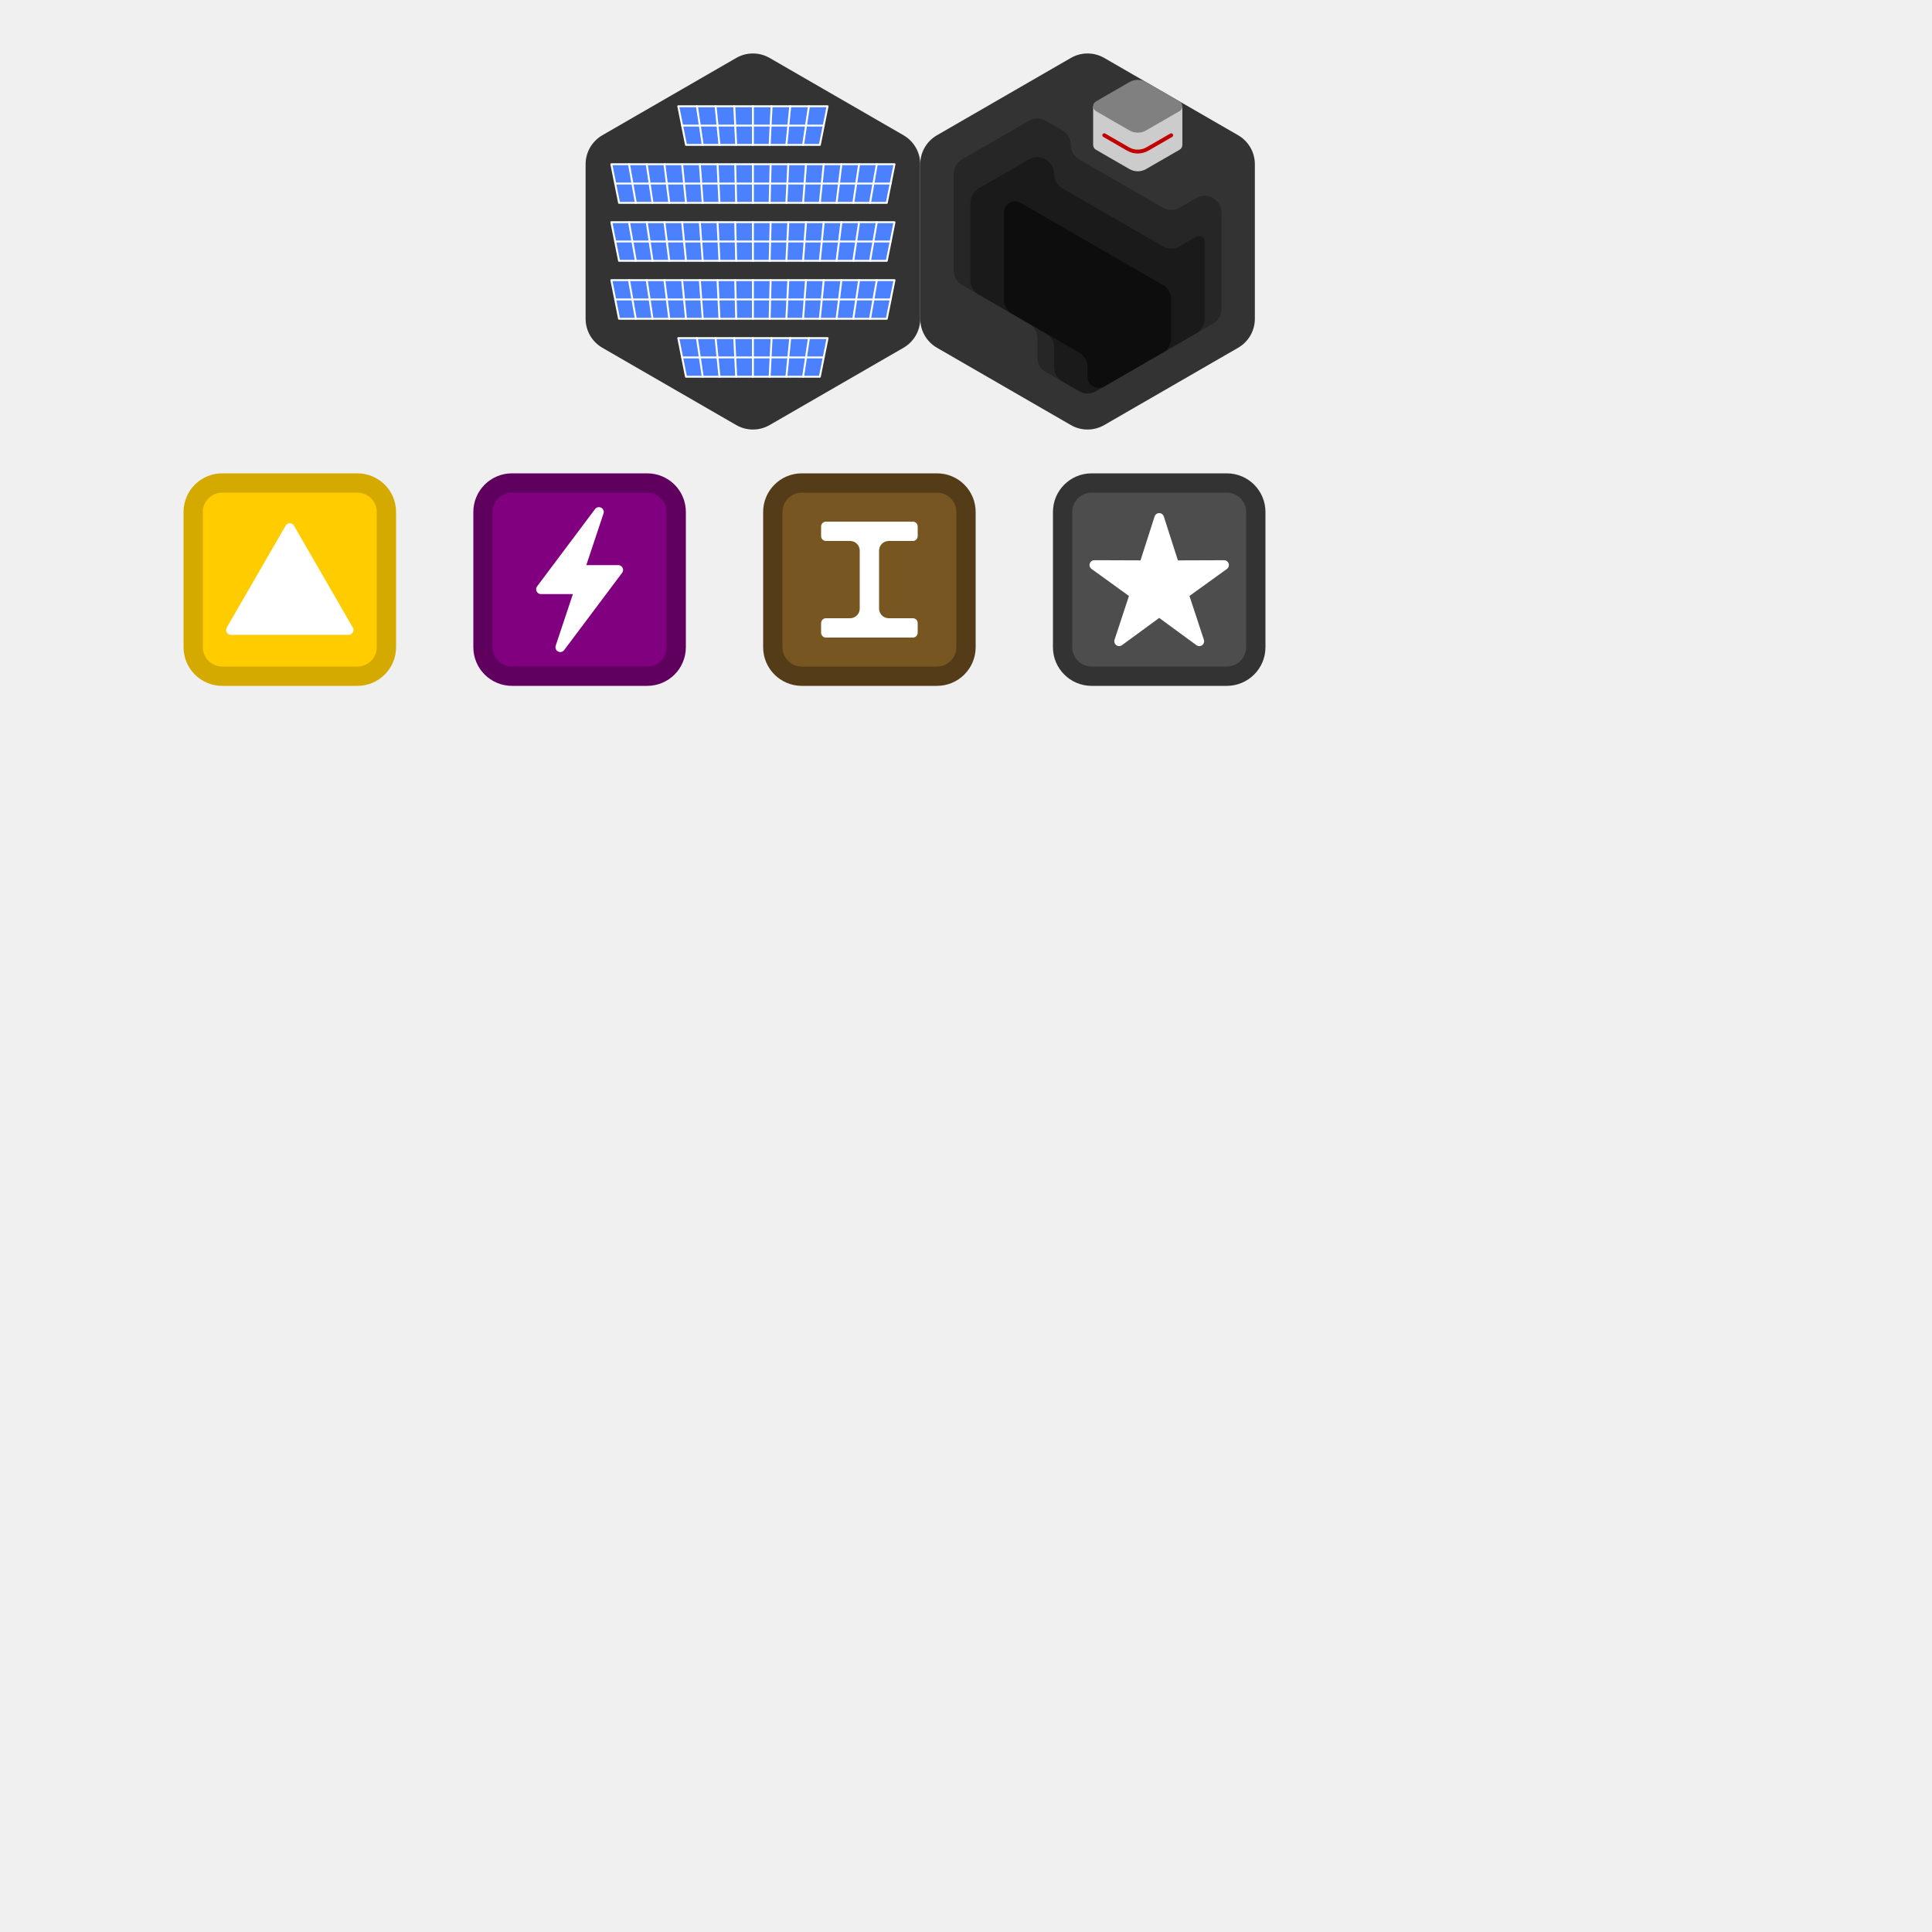
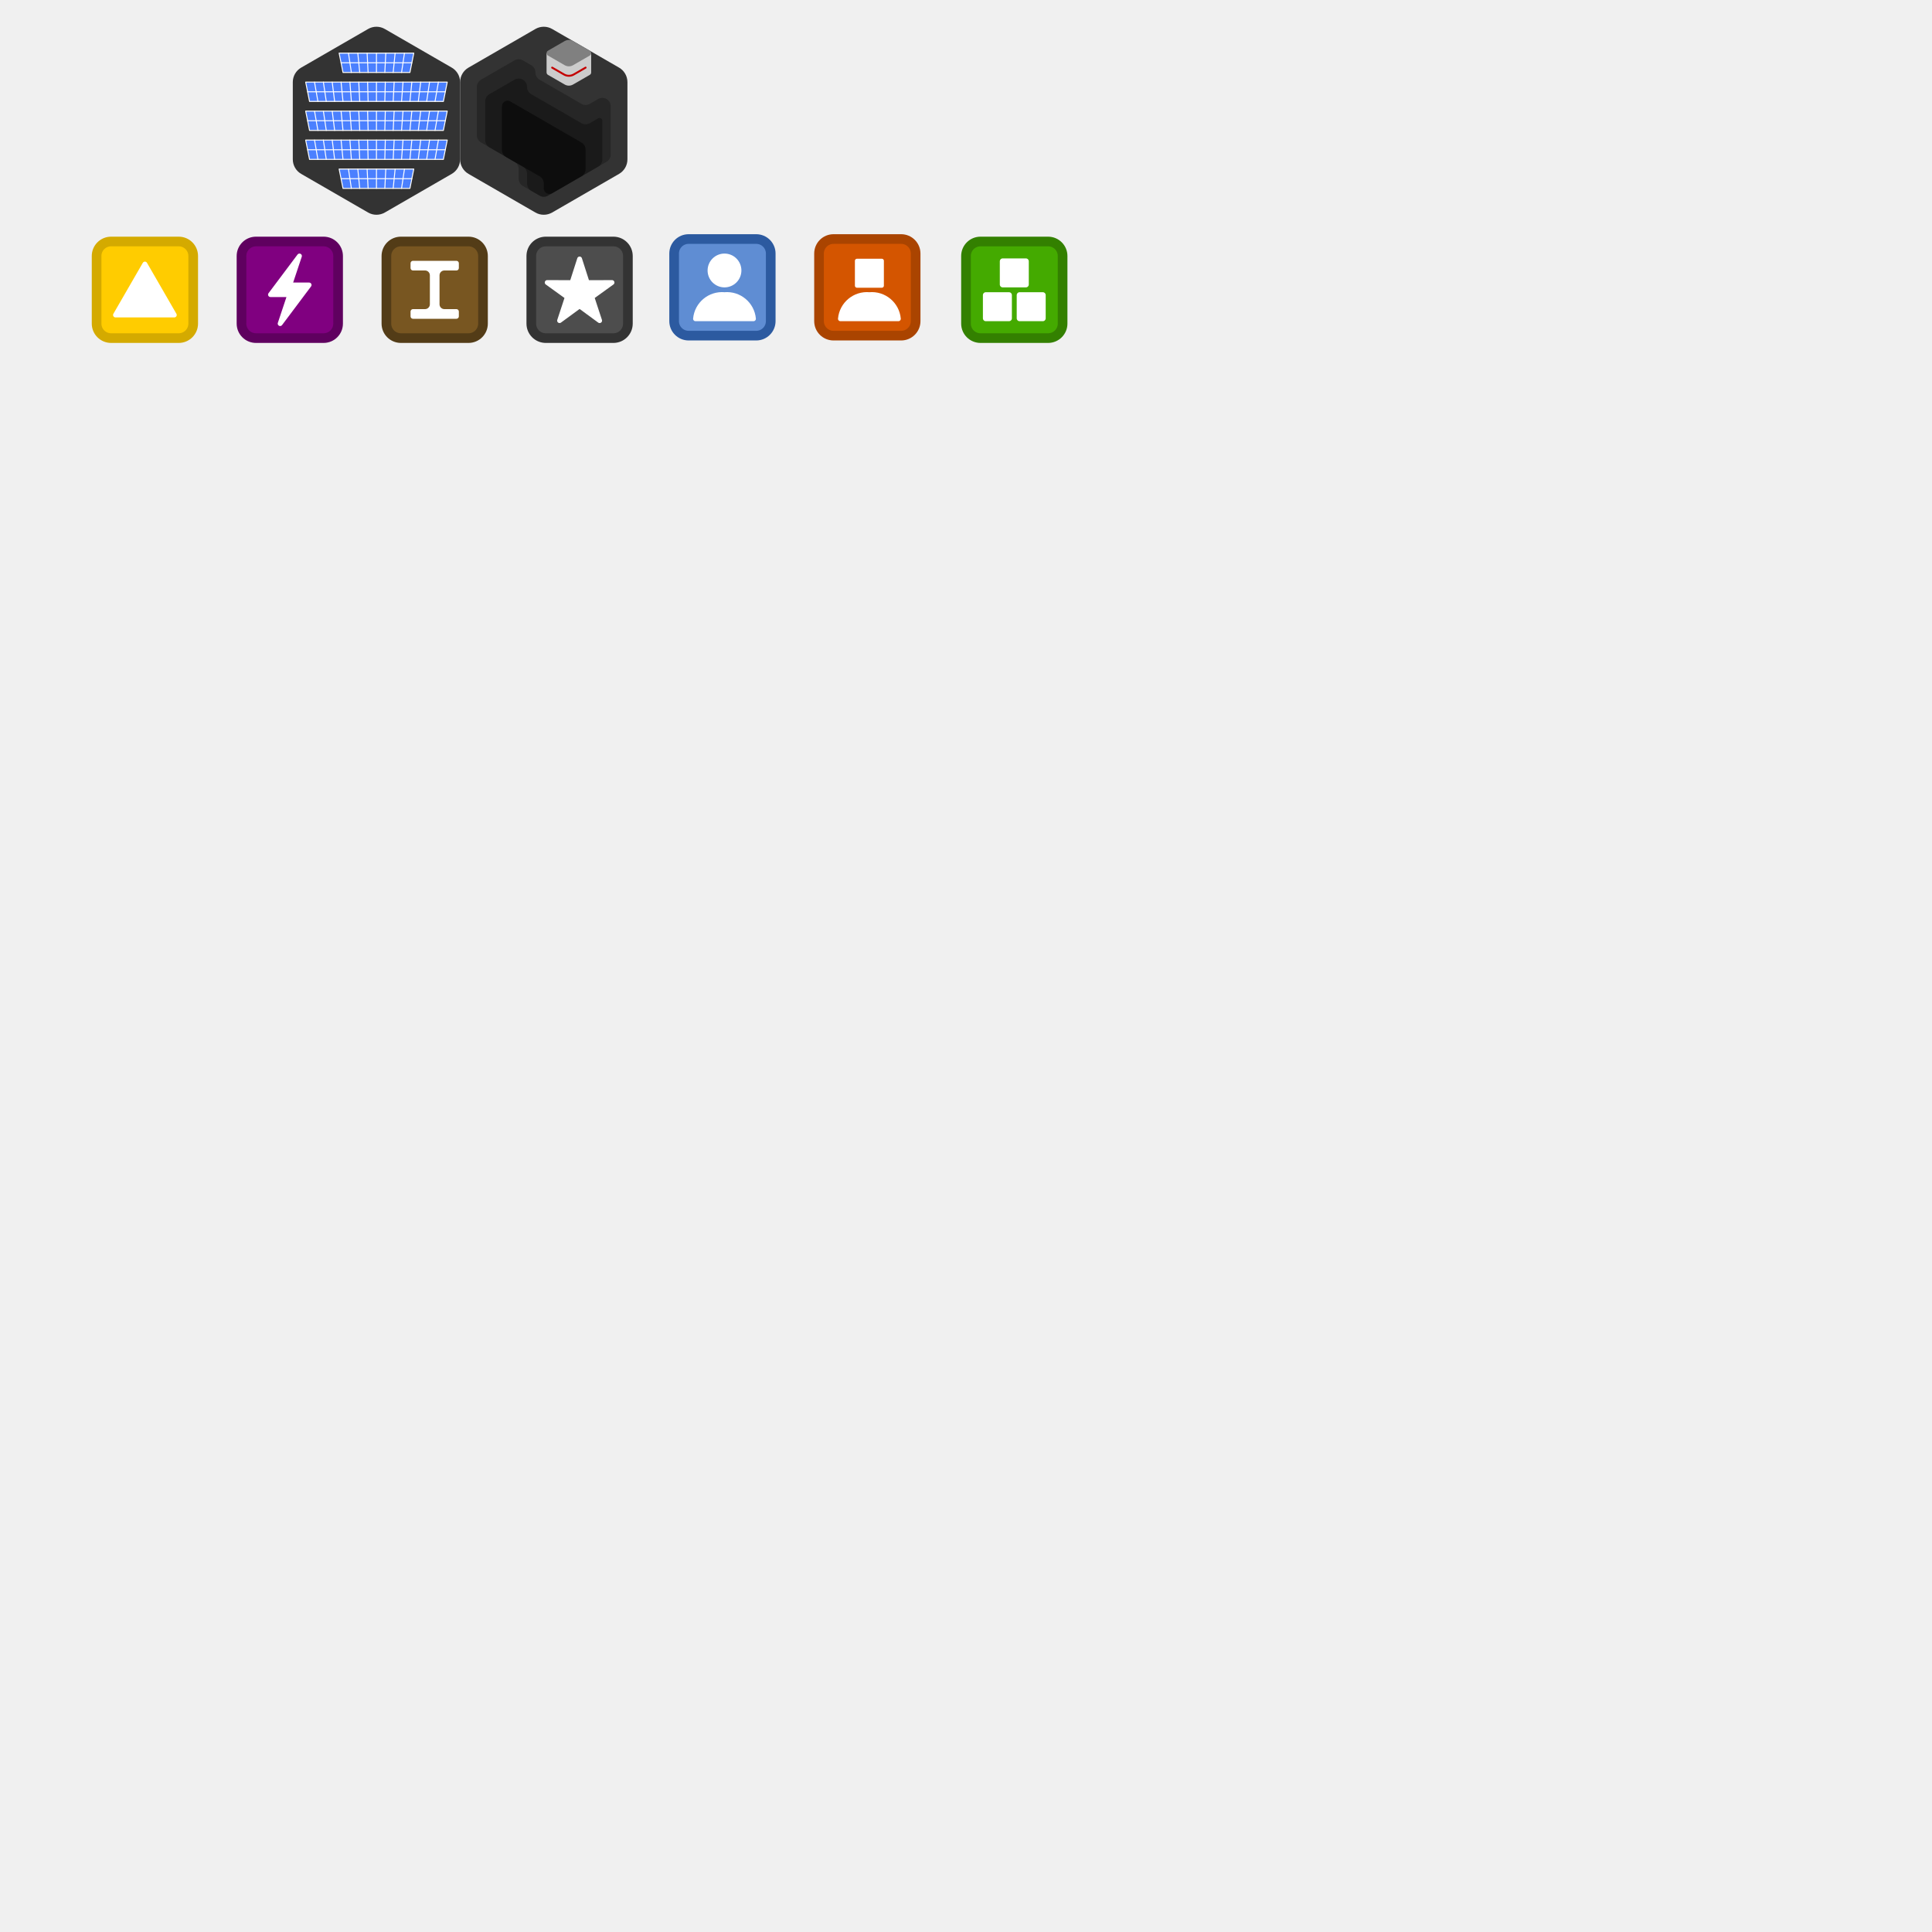
- <svg xmlns="http://www.w3.org/2000/svg" width="100mm" height="100mm" viewBox="0 0 100 100" version="1.1" id="svg5">
+ <svg xmlns="http://www.w3.org/2000/svg" width="200mm" height="200mm" viewBox="0 0 200 200" version="1.1" id="svg5">
  <defs id="defs2">
    </defs>
+   <g id="layer4-2-2" transform="translate(75.5,-0.4999979)">
+     <rect style="fill:#44aa00;fill-opacity:1;stroke:#338000;stroke-width:1;stroke-linejoin:round;stroke-dasharray:none;stroke-opacity:1" id="rect2-9-4-9" width="10" height="10" x="24.5" y="25.5" ry="1.5" />
+     <rect style="fill:#ffffff;fill-opacity:1;stroke:#ffffff;stroke-width:0.6;stroke-linecap:round;stroke-linejoin:round;stroke-dasharray:none;stroke-opacity:1" id="rect9" width="2.4" height="2.4" x="28.3" y="27.55" />
+     <rect style="fill:#ffffff;fill-opacity:1;stroke:#ffffff;stroke-width:0.6;stroke-linecap:round;stroke-linejoin:round;stroke-dasharray:none;stroke-opacity:1" id="rect9-7" width="2.4" height="2.4" x="26.55" y="31.05" />
+     <rect style="fill:#ffffff;fill-opacity:1;stroke:#ffffff;stroke-width:0.6;stroke-linecap:round;stroke-linejoin:round;stroke-dasharray:none;stroke-opacity:1" id="rect9-3" width="2.4" height="2.4" x="30.05" y="31.05" />
+   </g>
  <g id="layer1">
-     <path style="fill:#333333;stroke:#ffffff;stroke-width:0;stroke-linecap:round;stroke-linejoin:round;fill-opacity:1" id="path328-1" d="m 12.557,12.75 -3.464,2 a 0.866,0.866 180 0 1 -0.866,0 l -3.464,-2 A 0.866,0.866 60 0 1 4.33,12 l -10e-8,-4 a 0.866,0.866 120 0 1 0.433,-0.75 L 8.227,5.25 a 0.866,0.866 180 0 1 0.866,0 l 3.464,2 a 0.866,0.866 60 0 1 0.433,0.75 L 12.99,12 a 0.866,0.866 120 0 1 -0.433,0.75 z" transform="matrix(2,0,0,2,21.65102,-7.499999)" />
+     <path style="fill:#333333;fill-opacity:1;stroke:#ffffff;stroke-width:0;stroke-linecap:round;stroke-linejoin:round" id="path328-1" d="m 12.557,12.75 -3.464,2 a 0.866,0.866 180 0 1 -0.866,0 l -3.464,-2 A 0.866,0.866 60 0 1 4.33,12 l -10e-8,-4 a 0.866,0.866 120 0 1 0.433,-0.75 L 8.227,5.25 a 0.866,0.866 180 0 1 0.866,0 l 3.464,2 a 0.866,0.866 60 0 1 0.433,0.75 L 12.99,12 a 0.866,0.866 120 0 1 -0.433,0.75 z" transform="matrix(2,0,0,2,21.65102,-7.499999)" />
    <g id="g26768">
      <path style="fill:#4b80ff;fill-opacity:1;stroke:#ffffff;stroke-width:0.1;stroke-linecap:round;stroke-linejoin:round;stroke-dasharray:none" d="m 35.507,19.5 h 6.928 l 0.4,-2 h -7.728 z" id="path14185-8-7" />
      <path style="fill:#4b80ff;fill-opacity:1;stroke:#ffffff;stroke-width:0.1;stroke-linecap:round;stroke-linejoin:round;stroke-dasharray:none" d="m 35.307,18.5 h 7.328" id="path22693-6" />
      <path style="fill:#4b80ff;fill-opacity:1;stroke:#ffffff;stroke-width:0.1;stroke-linecap:round;stroke-linejoin:round;stroke-dasharray:none" d="m 38.971,19.5 v -2" id="path24257" />
      <path style="fill:#4b80ff;fill-opacity:1;stroke:#ffffff;stroke-width:0.1;stroke-linecap:round;stroke-linejoin:round;stroke-dasharray:none" d="M 37.239,19.5 37.039,17.5" id="path24257-3" />
      <path style="fill:#4b80ff;fill-opacity:1;stroke:#ffffff;stroke-width:0.1;stroke-linecap:round;stroke-linejoin:round;stroke-dasharray:none" d="m 40.703,19.5 0.2,-2" id="path24257-1" />
      <path style="fill:#4b80ff;fill-opacity:1;stroke:#ffffff;stroke-width:0.1;stroke-linecap:round;stroke-linejoin:round;stroke-dasharray:none" d="M 41.569,19.5 41.869,17.5" id="path24257-9" />
      <path style="fill:#4b80ff;fill-opacity:1;stroke:#ffffff;stroke-width:0.1;stroke-linecap:round;stroke-linejoin:round;stroke-dasharray:none" d="m 39.837,19.5 0.1,-2" id="path24257-4" />
      <path style="fill:#4b80ff;fill-opacity:1;stroke:#ffffff;stroke-width:0.1;stroke-linecap:round;stroke-linejoin:round;stroke-dasharray:none" d="M 38.105,19.5 38.005,17.5" id="path24257-7" />
      <path style="fill:#4b80ff;fill-opacity:1;stroke:#ffffff;stroke-width:0.1;stroke-linecap:round;stroke-linejoin:round;stroke-dasharray:none" d="M 36.373,19.5 36.073,17.5" id="path24257-8" />
    </g>
    <g id="g26768-2" transform="translate(1.7029995e-7,-12)">
      <path style="fill:#4b80ff;fill-opacity:1;stroke:#ffffff;stroke-width:0.1;stroke-linecap:round;stroke-linejoin:round;stroke-dasharray:none" d="m 35.507,19.5 h 6.928 l 0.4,-2 h -7.728 z" id="path14185-8-7-6" />
      <path style="fill:#4b80ff;fill-opacity:1;stroke:#ffffff;stroke-width:0.1;stroke-linecap:round;stroke-linejoin:round;stroke-dasharray:none" d="m 35.307,18.5 h 7.328" id="path22693-6-1" />
      <path style="fill:#4b80ff;fill-opacity:1;stroke:#ffffff;stroke-width:0.1;stroke-linecap:round;stroke-linejoin:round;stroke-dasharray:none" d="m 38.971,19.5 v -2" id="path24257-0" />
      <path style="fill:#4b80ff;fill-opacity:1;stroke:#ffffff;stroke-width:0.1;stroke-linecap:round;stroke-linejoin:round;stroke-dasharray:none" d="M 37.239,19.5 37.039,17.5" id="path24257-3-6" />
      <path style="fill:#4b80ff;fill-opacity:1;stroke:#ffffff;stroke-width:0.1;stroke-linecap:round;stroke-linejoin:round;stroke-dasharray:none" d="m 40.703,19.5 0.2,-2" id="path24257-1-1" />
      <path style="fill:#4b80ff;fill-opacity:1;stroke:#ffffff;stroke-width:0.1;stroke-linecap:round;stroke-linejoin:round;stroke-dasharray:none" d="M 41.569,19.5 41.869,17.5" id="path24257-9-5" />
      <path style="fill:#4b80ff;fill-opacity:1;stroke:#ffffff;stroke-width:0.1;stroke-linecap:round;stroke-linejoin:round;stroke-dasharray:none" d="m 39.837,19.5 0.1,-2" id="path24257-4-9" />
      <path style="fill:#4b80ff;fill-opacity:1;stroke:#ffffff;stroke-width:0.1;stroke-linecap:round;stroke-linejoin:round;stroke-dasharray:none" d="M 38.105,19.5 38.005,17.5" id="path24257-7-4" />
      <path style="fill:#4b80ff;fill-opacity:1;stroke:#ffffff;stroke-width:0.1;stroke-linecap:round;stroke-linejoin:round;stroke-dasharray:none" d="M 36.373,19.5 36.073,17.5" id="path24257-8-9" />
    </g>
    <g id="g26757">
      <path style="fill:#4b80ff;fill-opacity:1;stroke:#ffffff;stroke-width:0.1;stroke-linecap:round;stroke-linejoin:round;stroke-dasharray:none" d="m 32.043,16.5 h 13.856 l 0.4,-2 H 31.643 Z" id="path14185-8-2-9" />
      <path style="fill:#4b80ff;fill-opacity:1;stroke:#ffffff;stroke-width:0.1;stroke-linecap:round;stroke-linejoin:round;stroke-dasharray:none" d="M 31.843,15.5 H 46.099" id="path22693-1-9" />
      <path style="fill:#4b80ff;fill-opacity:1;stroke:#ffffff;stroke-width:0.1;stroke-linecap:round;stroke-linejoin:round;stroke-dasharray:none" d="m 38.971,16.5 v -2" id="path25803" />
      <path style="fill:#4b80ff;fill-opacity:1;stroke:#ffffff;stroke-width:0.1;stroke-linecap:round;stroke-linejoin:round;stroke-dasharray:none" d="m 39.837,16.5 0.05,-2" id="path25803-4" />
      <path style="fill:#4b80ff;fill-opacity:1;stroke:#ffffff;stroke-width:0.1;stroke-linecap:round;stroke-linejoin:round;stroke-dasharray:none" d="m 40.703,16.5 0.1,-2" id="path25803-5" />
      <path style="fill:#4b80ff;fill-opacity:1;stroke:#ffffff;stroke-width:0.1;stroke-linecap:round;stroke-linejoin:round;stroke-dasharray:none" d="M 41.569,16.5 41.719,14.5" id="path25803-0" />
      <path style="fill:#4b80ff;fill-opacity:1;stroke:#ffffff;stroke-width:0.1;stroke-linecap:round;stroke-linejoin:round;stroke-dasharray:none" d="M 42.435,16.5 42.635,14.5" id="path25803-3" />
      <path style="fill:#4b80ff;fill-opacity:1;stroke:#ffffff;stroke-width:0.1;stroke-linecap:round;stroke-linejoin:round;stroke-dasharray:none" d="M 44.167,16.5 44.467,14.5" id="path25803-6" />
      <path style="fill:#4b80ff;fill-opacity:1;stroke:#ffffff;stroke-width:0.1;stroke-linecap:round;stroke-linejoin:round;stroke-dasharray:none" d="m 45.033,16.5 0.35,-2" id="path25803-1" />
      <path style="fill:#4b80ff;fill-opacity:1;stroke:#ffffff;stroke-width:0.1;stroke-linecap:round;stroke-linejoin:round;stroke-dasharray:none" d="M 43.301,16.5 43.551,14.5" id="path25803-06" />
      <path style="fill:#4b80ff;fill-opacity:1;stroke:#ffffff;stroke-width:0.1;stroke-linecap:round;stroke-linejoin:round;stroke-dasharray:none" d="M 38.105,16.5 38.055,14.5" id="path25803-32" />
      <path style="fill:#4b80ff;fill-opacity:1;stroke:#ffffff;stroke-width:0.1;stroke-linecap:round;stroke-linejoin:round;stroke-dasharray:none" d="M 37.239,16.5 37.139,14.5" id="path25803-061" />
      <path style="fill:#4b80ff;fill-opacity:1;stroke:#ffffff;stroke-width:0.1;stroke-linecap:round;stroke-linejoin:round;stroke-dasharray:none" d="M 36.373,16.5 36.223,14.5" id="path25803-55" />
      <path style="fill:#4b80ff;fill-opacity:1;stroke:#ffffff;stroke-width:0.1;stroke-linecap:round;stroke-linejoin:round;stroke-dasharray:none" d="M 35.507,16.5 35.307,14.5" id="path25803-47" />
      <path style="fill:#4b80ff;fill-opacity:1;stroke:#ffffff;stroke-width:0.1;stroke-linecap:round;stroke-linejoin:round;stroke-dasharray:none" d="M 34.641,16.5 34.391,14.5" id="path25803-65" />
      <path style="fill:#4b80ff;fill-opacity:1;stroke:#ffffff;stroke-width:0.1;stroke-linecap:round;stroke-linejoin:round;stroke-dasharray:none" d="M 33.775,16.5 33.475,14.5" id="path25803-69" />
      <path style="fill:#4b80ff;fill-opacity:1;stroke:#ffffff;stroke-width:0.1;stroke-linecap:round;stroke-linejoin:round;stroke-dasharray:none" d="M 32.909,16.5 32.559,14.5" id="path25803-45" />
    </g>
    <g id="g26757-2" transform="translate(1.7029995e-7,-3)">
      <path style="fill:#4b80ff;fill-opacity:1;stroke:#ffffff;stroke-width:0.1;stroke-linecap:round;stroke-linejoin:round;stroke-dasharray:none" d="m 32.043,16.5 h 13.856 l 0.4,-2 H 31.643 Z" id="path14185-8-2-9-5" />
      <path style="fill:#4b80ff;fill-opacity:1;stroke:#ffffff;stroke-width:0.1;stroke-linecap:round;stroke-linejoin:round;stroke-dasharray:none" d="M 31.843,15.5 H 46.099" id="path22693-1-9-4" />
      <path style="fill:#4b80ff;fill-opacity:1;stroke:#ffffff;stroke-width:0.1;stroke-linecap:round;stroke-linejoin:round;stroke-dasharray:none" d="m 38.971,16.5 v -2" id="path25803-7" />
      <path style="fill:#4b80ff;fill-opacity:1;stroke:#ffffff;stroke-width:0.1;stroke-linecap:round;stroke-linejoin:round;stroke-dasharray:none" d="m 39.837,16.5 0.05,-2" id="path25803-4-4" />
      <path style="fill:#4b80ff;fill-opacity:1;stroke:#ffffff;stroke-width:0.1;stroke-linecap:round;stroke-linejoin:round;stroke-dasharray:none" d="m 40.703,16.5 0.1,-2" id="path25803-5-4" />
      <path style="fill:#4b80ff;fill-opacity:1;stroke:#ffffff;stroke-width:0.1;stroke-linecap:round;stroke-linejoin:round;stroke-dasharray:none" d="M 41.569,16.5 41.719,14.5" id="path25803-0-3" />
      <path style="fill:#4b80ff;fill-opacity:1;stroke:#ffffff;stroke-width:0.1;stroke-linecap:round;stroke-linejoin:round;stroke-dasharray:none" d="M 42.435,16.5 42.635,14.5" id="path25803-3-0" />
      <path style="fill:#4b80ff;fill-opacity:1;stroke:#ffffff;stroke-width:0.1;stroke-linecap:round;stroke-linejoin:round;stroke-dasharray:none" d="M 44.167,16.5 44.467,14.5" id="path25803-6-7" />
      <path style="fill:#4b80ff;fill-opacity:1;stroke:#ffffff;stroke-width:0.1;stroke-linecap:round;stroke-linejoin:round;stroke-dasharray:none" d="m 45.033,16.5 0.35,-2" id="path25803-1-8" />
      <path style="fill:#4b80ff;fill-opacity:1;stroke:#ffffff;stroke-width:0.1;stroke-linecap:round;stroke-linejoin:round;stroke-dasharray:none" d="M 43.301,16.5 43.551,14.5" id="path25803-06-6" />
      <path style="fill:#4b80ff;fill-opacity:1;stroke:#ffffff;stroke-width:0.1;stroke-linecap:round;stroke-linejoin:round;stroke-dasharray:none" d="M 38.105,16.5 38.055,14.5" id="path25803-32-8" />
      <path style="fill:#4b80ff;fill-opacity:1;stroke:#ffffff;stroke-width:0.1;stroke-linecap:round;stroke-linejoin:round;stroke-dasharray:none" d="M 37.239,16.5 37.139,14.5" id="path25803-061-8" />
      <path style="fill:#4b80ff;fill-opacity:1;stroke:#ffffff;stroke-width:0.1;stroke-linecap:round;stroke-linejoin:round;stroke-dasharray:none" d="M 36.373,16.5 36.223,14.5" id="path25803-55-4" />
      <path style="fill:#4b80ff;fill-opacity:1;stroke:#ffffff;stroke-width:0.1;stroke-linecap:round;stroke-linejoin:round;stroke-dasharray:none" d="M 35.507,16.5 35.307,14.5" id="path25803-47-3" />
      <path style="fill:#4b80ff;fill-opacity:1;stroke:#ffffff;stroke-width:0.1;stroke-linecap:round;stroke-linejoin:round;stroke-dasharray:none" d="M 34.641,16.5 34.391,14.5" id="path25803-65-1" />
      <path style="fill:#4b80ff;fill-opacity:1;stroke:#ffffff;stroke-width:0.1;stroke-linecap:round;stroke-linejoin:round;stroke-dasharray:none" d="M 33.775,16.5 33.475,14.5" id="path25803-69-4" />
      <path style="fill:#4b80ff;fill-opacity:1;stroke:#ffffff;stroke-width:0.1;stroke-linecap:round;stroke-linejoin:round;stroke-dasharray:none" d="M 32.909,16.5 32.559,14.5" id="path25803-45-9" />
    </g>
    <g id="g26757-20" transform="translate(1.7029996e-7,-6)">
      <path style="fill:#4b80ff;fill-opacity:1;stroke:#ffffff;stroke-width:0.1;stroke-linecap:round;stroke-linejoin:round;stroke-dasharray:none" d="m 32.043,16.5 h 13.856 l 0.4,-2 H 31.643 Z" id="path14185-8-2-9-6" />
      <path style="fill:#4b80ff;fill-opacity:1;stroke:#ffffff;stroke-width:0.1;stroke-linecap:round;stroke-linejoin:round;stroke-dasharray:none" d="M 31.843,15.5 H 46.099" id="path22693-1-9-8" />
      <path style="fill:#4b80ff;fill-opacity:1;stroke:#ffffff;stroke-width:0.1;stroke-linecap:round;stroke-linejoin:round;stroke-dasharray:none" d="m 38.971,16.5 v -2" id="path25803-9" />
      <path style="fill:#4b80ff;fill-opacity:1;stroke:#ffffff;stroke-width:0.1;stroke-linecap:round;stroke-linejoin:round;stroke-dasharray:none" d="m 39.837,16.5 0.05,-2" id="path25803-4-2" />
      <path style="fill:#4b80ff;fill-opacity:1;stroke:#ffffff;stroke-width:0.1;stroke-linecap:round;stroke-linejoin:round;stroke-dasharray:none" d="m 40.703,16.5 0.1,-2" id="path25803-5-6" />
      <path style="fill:#4b80ff;fill-opacity:1;stroke:#ffffff;stroke-width:0.1;stroke-linecap:round;stroke-linejoin:round;stroke-dasharray:none" d="M 41.569,16.5 41.719,14.5" id="path25803-0-6" />
      <path style="fill:#4b80ff;fill-opacity:1;stroke:#ffffff;stroke-width:0.1;stroke-linecap:round;stroke-linejoin:round;stroke-dasharray:none" d="M 42.435,16.5 42.635,14.5" id="path25803-3-4" />
      <path style="fill:#4b80ff;fill-opacity:1;stroke:#ffffff;stroke-width:0.1;stroke-linecap:round;stroke-linejoin:round;stroke-dasharray:none" d="M 44.167,16.5 44.467,14.5" id="path25803-6-9" />
      <path style="fill:#4b80ff;fill-opacity:1;stroke:#ffffff;stroke-width:0.1;stroke-linecap:round;stroke-linejoin:round;stroke-dasharray:none" d="m 45.033,16.5 0.35,-2" id="path25803-1-5" />
      <path style="fill:#4b80ff;fill-opacity:1;stroke:#ffffff;stroke-width:0.1;stroke-linecap:round;stroke-linejoin:round;stroke-dasharray:none" d="M 43.301,16.5 43.551,14.5" id="path25803-06-0" />
      <path style="fill:#4b80ff;fill-opacity:1;stroke:#ffffff;stroke-width:0.1;stroke-linecap:round;stroke-linejoin:round;stroke-dasharray:none" d="M 38.105,16.5 38.055,14.5" id="path25803-32-4" />
      <path style="fill:#4b80ff;fill-opacity:1;stroke:#ffffff;stroke-width:0.1;stroke-linecap:round;stroke-linejoin:round;stroke-dasharray:none" d="M 37.239,16.5 37.139,14.5" id="path25803-061-87" />
      <path style="fill:#4b80ff;fill-opacity:1;stroke:#ffffff;stroke-width:0.1;stroke-linecap:round;stroke-linejoin:round;stroke-dasharray:none" d="M 36.373,16.5 36.223,14.5" id="path25803-55-1" />
      <path style="fill:#4b80ff;fill-opacity:1;stroke:#ffffff;stroke-width:0.1;stroke-linecap:round;stroke-linejoin:round;stroke-dasharray:none" d="M 35.507,16.5 35.307,14.5" id="path25803-47-7" />
      <path style="fill:#4b80ff;fill-opacity:1;stroke:#ffffff;stroke-width:0.1;stroke-linecap:round;stroke-linejoin:round;stroke-dasharray:none" d="M 34.641,16.5 34.391,14.5" id="path25803-65-2" />
      <path style="fill:#4b80ff;fill-opacity:1;stroke:#ffffff;stroke-width:0.1;stroke-linecap:round;stroke-linejoin:round;stroke-dasharray:none" d="M 33.775,16.5 33.475,14.5" id="path25803-69-7" />
      <path style="fill:#4b80ff;fill-opacity:1;stroke:#ffffff;stroke-width:0.1;stroke-linecap:round;stroke-linejoin:round;stroke-dasharray:none" d="M 32.909,16.5 32.559,14.5" id="path25803-45-2" />
    </g>
  </g>
  <g id="layer2">
-     <path style="fill:#333333;stroke:#ffffff;stroke-width:0;stroke-linecap:round;stroke-linejoin:round;fill-opacity:1" id="path328-1-7" d="m 12.557,12.75 -3.464,2 a 0.866,0.866 180 0 1 -0.866,0 l -3.464,-2 A 0.866,0.866 60 0 1 4.33,12 l -10e-8,-4 a 0.866,0.866 120 0 1 0.433,-0.75 L 8.227,5.25 a 0.866,0.866 180 0 1 0.866,0 l 3.464,2 a 0.866,0.866 60 0 1 0.433,0.75 L 12.99,12 a 0.866,0.866 120 0 1 -0.433,0.75 z" transform="matrix(2,0,0,2,38.97114,-7.499999)" />
+     <path style="fill:#333333;fill-opacity:1;stroke:#ffffff;stroke-width:0;stroke-linecap:round;stroke-linejoin:round" id="path328-1-7" d="m 12.557,12.75 -3.464,2 a 0.866,0.866 180 0 1 -0.866,0 l -3.464,-2 A 0.866,0.866 60 0 1 4.33,12 l -10e-8,-4 a 0.866,0.866 120 0 1 0.433,-0.75 L 8.227,5.25 a 0.866,0.866 180 0 1 0.866,0 l 3.464,2 a 0.866,0.866 60 0 1 0.433,0.75 L 12.99,12 a 0.866,0.866 120 0 1 -0.433,0.75 z" transform="matrix(2,0,0,2,38.97114,-7.499999)" />
    <path style="fill:#262626;fill-opacity:1;stroke:#ffffff;stroke-width:0;stroke-linecap:round;stroke-linejoin:round;stroke-dasharray:none" d="m 49.796,8.25 3.464,-2 a 0.866,0.866 9.8348588e-6 0 1 0.866,10e-8 l 0.866,0.5 a 0.866,0.866 60 0 1 0.433,0.75 0.866,0.866 60 0 0 0.433,0.75 L 60.189,10.75 a 0.866,0.866 1.7538248e-5 0 0 0.866,0 l 0.866,-0.5 a 0.866,0.866 5.0133864e-5 0 1 0.866,10e-7 A 0.866,0.866 60 0 1 63.22,11 v 5 a 0.866,0.866 120 0 1 -0.433,0.75 l -6.062,3.5 a 0.866,0.866 180 0 1 -0.866,0 l -1.732,-1 A 0.866,0.866 60 0 1 53.694,18.5 v -1 a 0.866,0.866 60 0 0 -0.433,-0.75 l -3.464,-2 A 0.866,0.866 60 0 1 49.363,14 l 0,-5 a 0.866,0.866 120 0 1 0.433,-0.75 z" id="path27796" />
    <path style="fill:#1a1a1a;fill-opacity:1;stroke:#ffffff;stroke-width:0;stroke-linecap:round;stroke-linejoin:round;stroke-dasharray:none" d="m 50.662,9.75 2.598,-1.5 a 0.866,0.866 2.0245452e-5 0 1 0.866,3e-7 0.866,0.866 60 0 1 0.433,0.75 v 1e-7 a 0.866,0.866 60 0 0 0.433,0.75 L 60.189,12.75 a 0.866,0.866 180 0 0 0.866,0 l 0.866,-0.5 a 0.289,0.289 30 0 1 0.433,0.25 v 4 a 0.866,0.866 120 0 1 -0.433,0.75 l -5.196,3 a 0.866,0.866 180 0 1 -0.866,0 l -0.866,-0.5 A 0.866,0.866 60 0 1 54.56,19 v -1 a 0.866,0.866 60 0 0 -0.433,-0.75 l -3.464,-2 A 0.866,0.866 60 0 1 50.229,14.5 v -4 a 0.866,0.866 120 0 1 0.433,-0.75 z" id="path27992" />
    <path style="fill:#0d0d0d;fill-opacity:1;stroke:#ffffff;stroke-width:0;stroke-linecap:round;stroke-linejoin:round;stroke-dasharray:none" d="M 34.641,15.5 V 11 a 0.577,0.577 150 0 1 0.866,-0.5 l 7.361,4.25 a 0.866,0.866 60 0 1 0.433,0.75 l 0,2 a 0.866,0.866 120 0 1 -0.433,0.75 L 39.838,20 A 0.577,0.577 30 0 1 38.972,19.5 V 19 a 0.866,0.866 60 0 0 -0.433,-0.75 l -3.464,-2 A 0.866,0.866 60 0 1 34.641,15.5 Z" id="path28064" transform="translate(17.32013)" />
    <path style="fill:#cccccc;fill-opacity:1;stroke:#ffffff;stroke-width:0;stroke-linecap:round;stroke-linejoin:round;stroke-dasharray:none" d="M 56.58,7.5 56.58,5.5 l 1.879,1.111 a 0.845,0.845 0 0 0 0.861,0 L 61.199,5.5 61.199,7.5 a 0.289,0.289 120.002 0 1 -0.144,0.25 L 59.323,8.75 a 0.866,0.866 6.3021978e-6 0 1 -0.866,-10e-8 L 56.725,7.75 a 0.289,0.289 59.998 0 1 -0.144,-0.25 z" id="path29642" />
    <path style="fill:#808080;fill-opacity:1;stroke:#ffffff;stroke-width:0;stroke-linecap:round;stroke-linejoin:round;stroke-dasharray:none" d="m 56.725,5.25 1.732,-1 a 0.866,0.866 0 0 1 0.866,0 L 61.055,5.25 a 0.289,0.289 90 0 1 0,0.5 l -1.732,1 a 0.866,0.866 180 0 1 -0.866,0 L 56.725,5.75 a 0.289,0.289 90 0 1 0,-0.5 z" id="path29644" />
    <path style="fill:none;fill-opacity:1;stroke:#c30000;stroke-width:0.2;stroke-linecap:round;stroke-linejoin:round;stroke-dasharray:none;stroke-opacity:1" d="m 57.158,7 1.229,0.71 a 1.006,1.006 180 0 0 1.006,-3e-7 l 1.229,-0.71" id="path29935" />
  </g>
  <g id="layer3">
    <rect style="fill:#ffcc00;stroke:#d4aa00;stroke-width:1;stroke-linejoin:round;stroke-dasharray:none" id="rect2" width="10" height="10" x="10" y="25" ry="1.5" />
    <path style="fill:#ffffff;stroke:#ffffff;stroke-width:0.5;stroke-linejoin:round;stroke-dasharray:none" id="path2" d="m 15,26.484 3.045,5.275 -6.091,0 z" transform="translate(-2.8602409e-8,0.8494612)" />
  </g>
  <g id="layer4">
    <rect style="fill:#800080;stroke:#5f005f;stroke-width:1;stroke-linejoin:round;stroke-dasharray:none;stroke-opacity:1" id="rect2-9" width="10" height="10" x="25" y="25" ry="1.5" />
    <path style="fill:#ffffff;stroke:#ffffff;stroke-width:0.5;stroke-linejoin:round;stroke-dasharray:none;stroke-opacity:1" d="M 28,30.5 H 30 l -1,3 3,-4 H 30 l 1,-3 z" id="path3" />
  </g>
  <g id="layer4-2" transform="translate(16)">
-     <rect style="fill:#785621;stroke:#533c17;stroke-width:1;stroke-linejoin:round;stroke-dasharray:none;stroke-opacity:1;fill-opacity:1" id="rect2-9-4" width="10" height="10" x="24" y="25" ry="1.5" />
+     <rect style="fill:#785621;fill-opacity:1;stroke:#533c17;stroke-width:1;stroke-linejoin:round;stroke-dasharray:none;stroke-opacity:1" id="rect2-9-4" width="10" height="10" x="24" y="25" ry="1.5" />
    <path style="fill:#ffffff;fill-opacity:1;stroke:#ffffff;stroke-width:0;stroke-linecap:butt;stroke-linejoin:round;stroke-dasharray:none;stroke-opacity:1" d="m 26.5,27.25 v 0.5 a 0.25,0.25 45 0 0 0.25,0.25 H 28 a 0.5,0.5 45 0 1 0.5,0.5 v 3 a 0.5,0.5 135 0 1 -0.5,0.5 h -1.25 a 0.25,0.25 135 0 0 -0.25,0.25 V 32.75 A 0.25,0.25 45 0 0 26.75,33 h 4.5 a 0.25,0.25 135 0 0 0.25,-0.25 v -0.5 a 0.25,0.25 45 0 0 -0.25,-0.25 l -1.25,0 a 0.5,0.5 45 0 1 -0.5,-0.5 v -3 a 0.5,0.5 135 0 1 0.5,-0.5 l 1.25,0 a 0.25,0.25 135 0 0 0.25,-0.25 v -0.5 a 0.25,0.25 45 0 0 -0.25,-0.25 h -4.5 a 0.25,0.25 135 0 0 -0.25,0.25 z" id="path4" />
  </g>
  <g id="layer4-2-7" transform="translate(31)">
    <rect style="fill:#4d4d4d;fill-opacity:1;stroke:#333333;stroke-width:1;stroke-linejoin:round;stroke-dasharray:none;stroke-opacity:1" id="rect2-9-4-1" width="10" height="10" x="24" y="25" ry="1.5" />
    <path style="fill:#ffffff;fill-opacity:1;stroke:#ffffff;stroke-width:0.5;stroke-linecap:butt;stroke-linejoin:round;stroke-dasharray:none;stroke-opacity:1" id="path5" d="m 29,26.471 0.786,2.448 2.571,-0.009 -2.085,1.504 0.803,2.442 L 29,31.337 l -2.074,1.518 0.803,-2.442 -2.085,-1.504 2.571,0.009 z" transform="translate(-1.4145681e-7,0.3370053)" />
  </g>
+   <g id="layer4-2-7-6" transform="translate(45.78579,-0.2554597)">
+     <rect style="fill:#5f8dd3;fill-opacity:1;stroke:#2c5aa0;stroke-width:1;stroke-linejoin:round;stroke-dasharray:none;stroke-opacity:1" id="rect2-9-4-1-1" width="10" height="10" x="24" y="25" ry="1.5" />
+     <path style="fill:#ffffff;fill-opacity:1;stroke:#ffffff;stroke-width:0.5;stroke-linecap:butt;stroke-linejoin:round;stroke-dasharray:none;stroke-opacity:1" d="m 26.214,33.255 h 6 a 2.761,2.761 39.806 0 0 -3,-2.5 2.761,2.761 140.194 0 0 -3,2.5 z" id="path6" />
+     <circle style="fill:#ffffff;fill-opacity:1;stroke:#ffffff;stroke-width:0.5;stroke-linecap:butt;stroke-linejoin:round;stroke-dasharray:none;stroke-opacity:1" id="path7" cx="29.214" cy="28.255" r="1.5" />
+   </g>
+   <g id="layer4-2-7-6-1" transform="translate(60.78579,-0.2554586)">
+     <rect style="fill:#d45500;fill-opacity:1;stroke:#aa4400;stroke-width:1;stroke-linejoin:round;stroke-dasharray:none;stroke-opacity:1" id="rect2-9-4-1-1-6" width="10" height="10" x="24" y="25" ry="1.5" />
+     <rect style="fill:#ffffff;fill-opacity:1;stroke:#ffffff;stroke-width:0.429;stroke-linecap:butt;stroke-linejoin:round;stroke-dasharray:none;stroke-opacity:1" id="rect8" width="2.571" height="2.571" x="27.928" y="27.255" />
+     <path style="fill:#ffffff;fill-opacity:1;stroke:#ffffff;stroke-width:0.5;stroke-linecap:butt;stroke-linejoin:round;stroke-dasharray:none;stroke-opacity:1" d="m 26.214,33.255 h 6 a 2.761,2.761 39.806 0 0 -3,-2.5 2.761,2.761 140.194 0 0 -3,2.5 z" id="path6-1" />
+   </g>
</svg>
